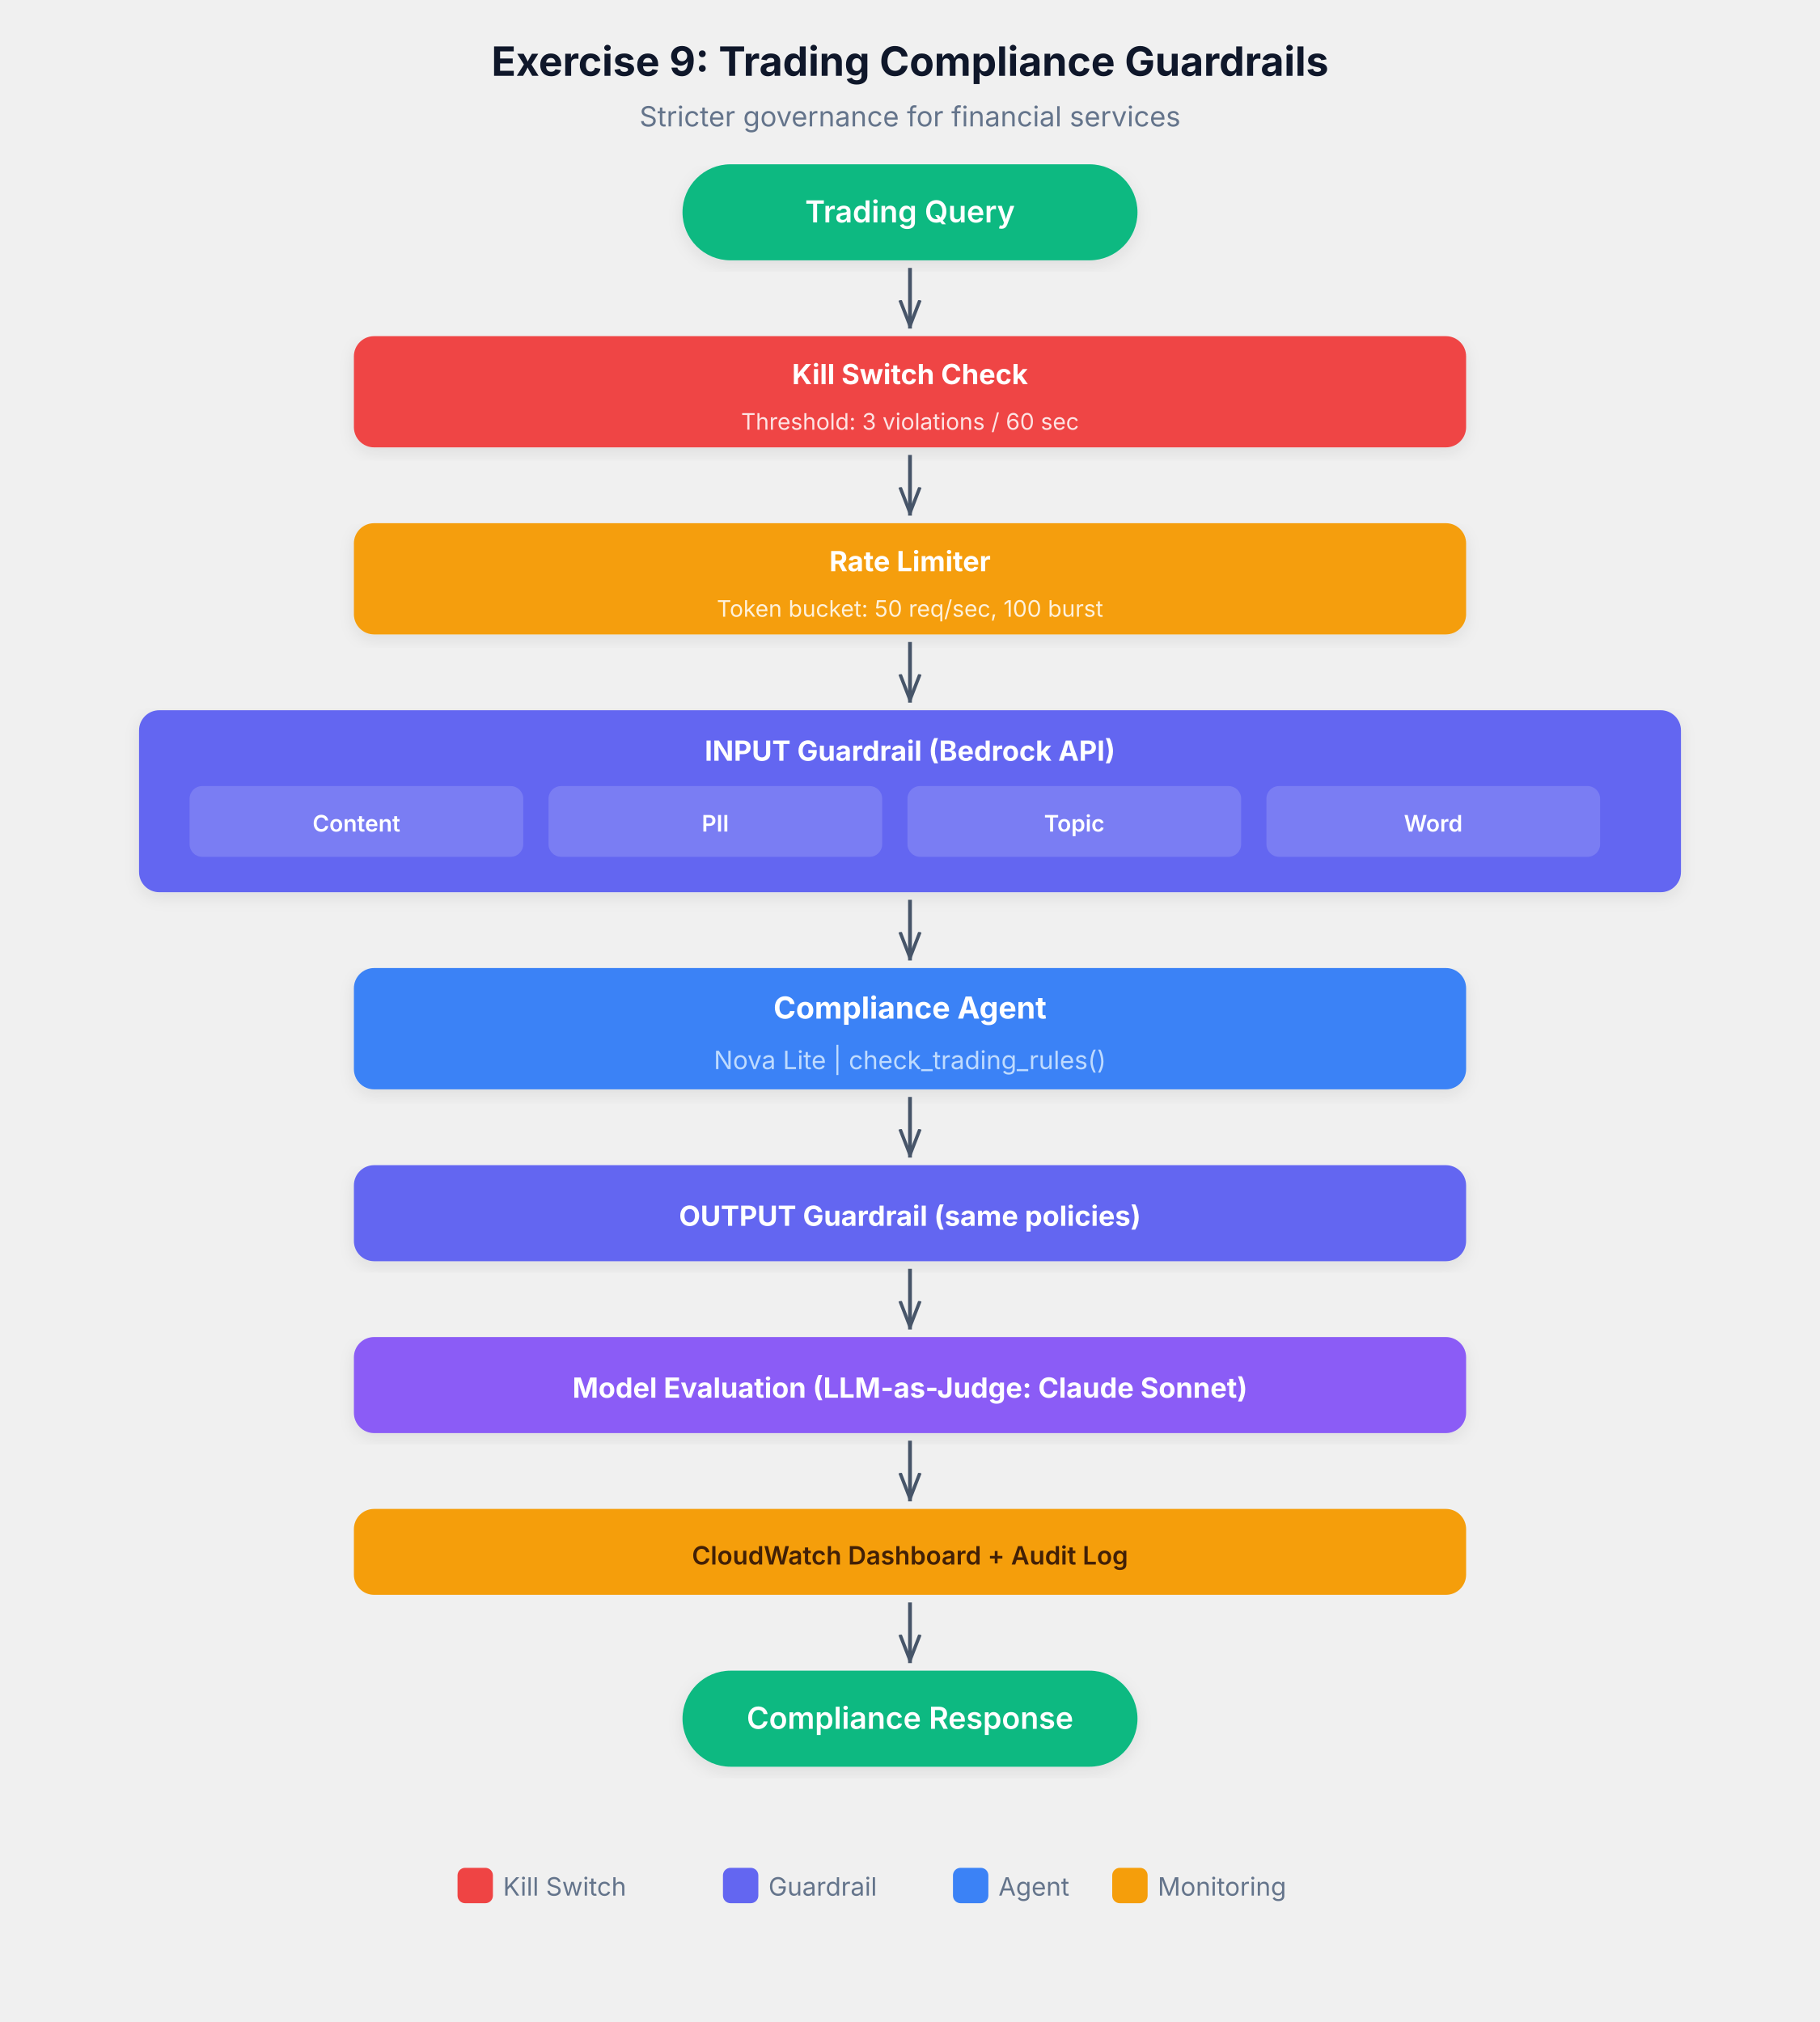
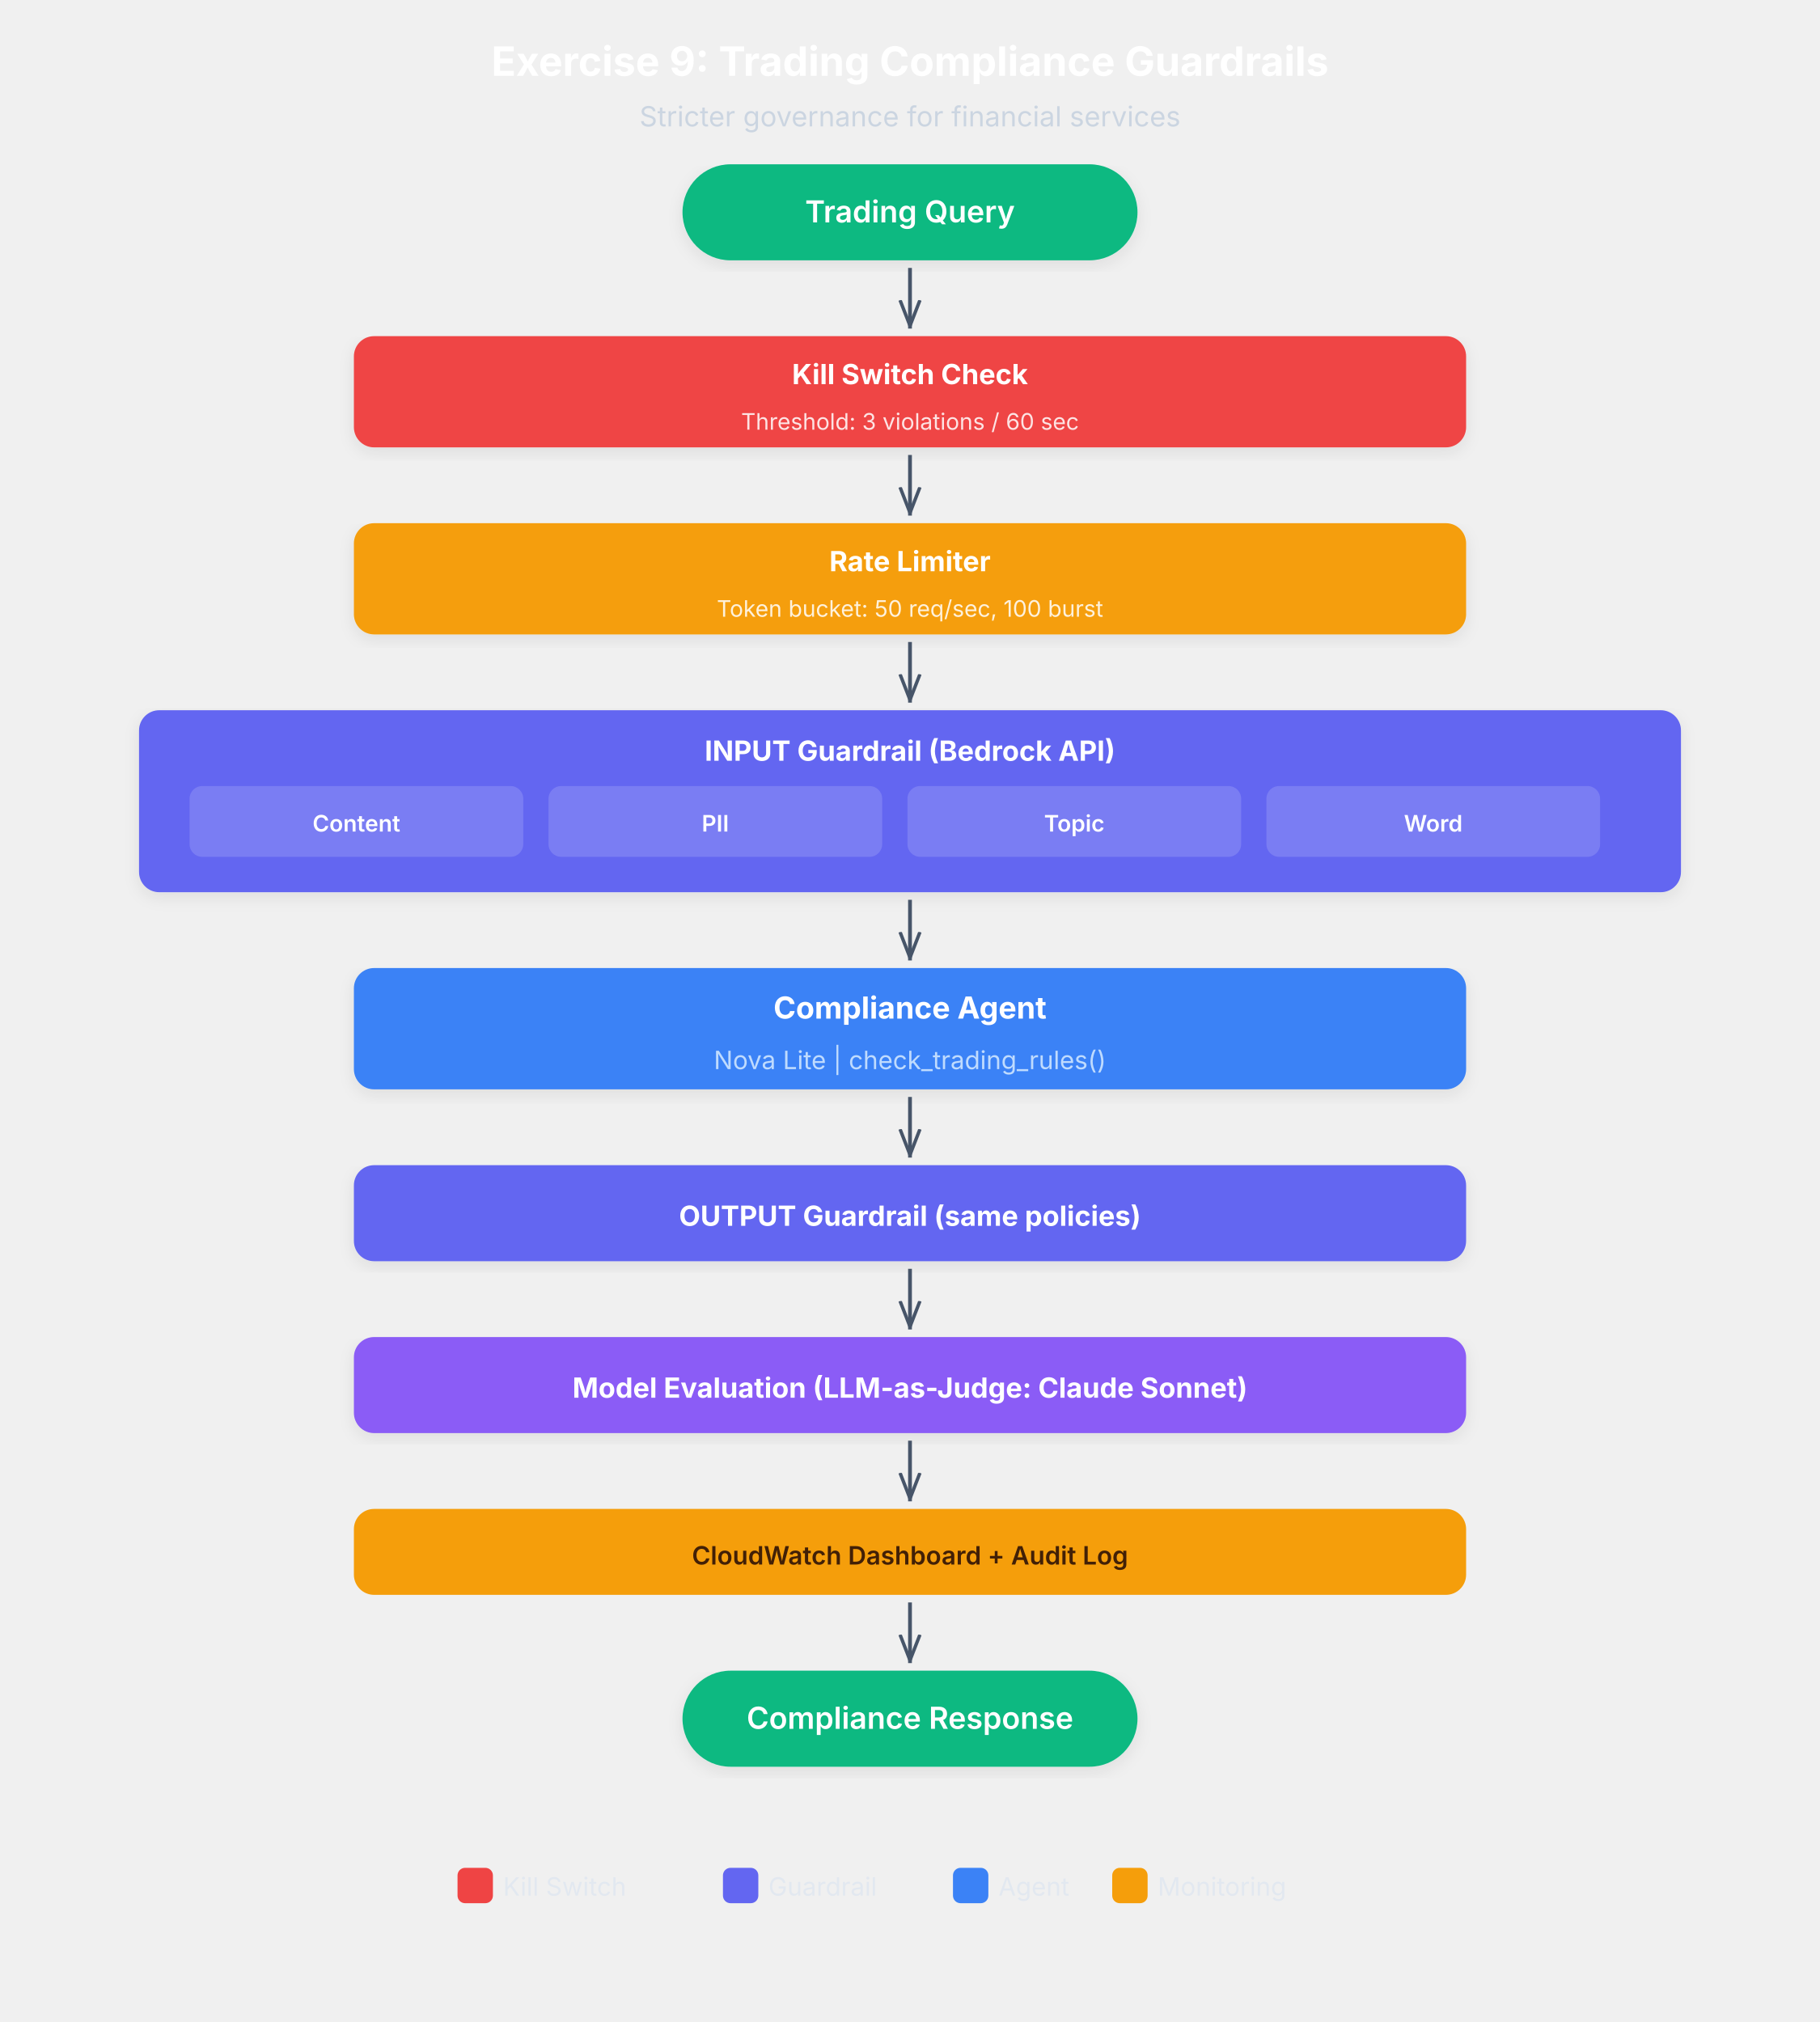
<svg xmlns="http://www.w3.org/2000/svg" viewBox="0 0 720 800" font-family="system-ui, -apple-system, &quot;Segoe UI&quot;, sans-serif">
  <defs>
    <filter id="sh" x="-4%" y="-4%" width="108%" height="116%">
      <feDropShadow dx="0" dy="2" stdDeviation="3" flood-opacity="0.08" />
    </filter>
    <marker id="a" viewBox="0 0 10 8" refX="10" refY="4" markerWidth="8" markerHeight="6" orient="auto">
      <path d="M0,0.5 L9,4 L0,7.5" fill="none" stroke="#475569" stroke-width="1.2" stroke-linejoin="round" />
    </marker>
    <marker id="ah" viewBox="0 0 10 8" refX="10" refY="4" markerWidth="8" markerHeight="6" orient="auto">
      <path d="M0,0.5 L9,4 L0,7.5" fill="none" stroke="#475569" stroke-width="1.2" stroke-linejoin="round" />
    </marker>
  </defs>
-   <text x="360" y="30" text-anchor="middle" font-size="16" font-weight="700" fill="#0f172a">Exercise 9: Trading Compliance Guardrails</text>
-   <text x="360" y="50" text-anchor="middle" font-size="11" fill="#64748b">Stricter governance for financial services</text>
+   <text x="360" y="30" text-anchor="middle" font-size="16" font-weight="700" fill="#ffffff">Exercise 9: Trading Compliance Guardrails</text>
+   <text x="360" y="50" text-anchor="middle" font-size="11" fill="#cbd5e1">Stricter governance for financial services</text>
  <rect x="270" y="65" width="180" height="38" rx="19" fill="#10b981" filter="url(#sh)" />
  <text x="360" y="88" text-anchor="middle" font-size="12" font-weight="600" fill="white">Trading Query</text>
  <rect x="140" y="133" width="440" height="44" rx="8" fill="#ef4444" filter="url(#sh)" />
  <text x="360" y="152" text-anchor="middle" font-size="11" font-weight="700" fill="white">Kill Switch Check</text>
  <text x="360" y="170" text-anchor="middle" font-size="9" fill="rgba(255,255,255,0.85)">Threshold: 3 violations / 60 sec</text>
  <rect x="140" y="207" width="440" height="44" rx="8" fill="#f59e0b" filter="url(#sh)" />
  <text x="360" y="226" text-anchor="middle" font-size="11" font-weight="700" fill="white">Rate Limiter</text>
  <text x="360" y="244" text-anchor="middle" font-size="9" fill="rgba(255,255,255,0.85)">Token bucket: 50 req/sec, 100 burst</text>
  <rect x="55" y="281" width="610" height="72" rx="8" fill="#6366f1" filter="url(#sh)" />
  <text x="360" y="301" text-anchor="middle" font-size="11" font-weight="700" fill="white">INPUT Guardrail (Bedrock API)</text>
  <rect x="75" y="311" width="132" height="28" rx="5" fill="rgba(255,255,255,0.15)" />
  <text x="141" y="329" text-anchor="middle" font-size="9" font-weight="600" fill="white">Content</text>
  <rect x="217" y="311" width="132" height="28" rx="5" fill="rgba(255,255,255,0.15)" />
  <text x="283" y="329" text-anchor="middle" font-size="9" font-weight="600" fill="white">PII</text>
  <rect x="359" y="311" width="132" height="28" rx="5" fill="rgba(255,255,255,0.15)" />
  <text x="425" y="329" text-anchor="middle" font-size="9" font-weight="600" fill="white">Topic</text>
  <rect x="501" y="311" width="132" height="28" rx="5" fill="rgba(255,255,255,0.15)" />
  <text x="567" y="329" text-anchor="middle" font-size="9" font-weight="600" fill="white">Word</text>
  <rect x="140" y="383" width="440" height="48" rx="8" fill="#3b82f6" filter="url(#sh)" />
  <text x="360" y="403" text-anchor="middle" font-size="12" font-weight="700" fill="white">Compliance Agent</text>
  <text x="360" y="423" text-anchor="middle" font-size="10" fill="#bfdbfe">Nova Lite | check_trading_rules()</text>
  <rect x="140" y="461" width="440" height="38" rx="8" fill="#6366f1" filter="url(#sh)" />
  <text x="360" y="485" text-anchor="middle" font-size="11" font-weight="700" fill="white">OUTPUT Guardrail (same policies)</text>
  <rect x="140" y="529" width="440" height="38" rx="8" fill="#8b5cf6" filter="url(#sh)" />
  <text x="360" y="553" text-anchor="middle" font-size="11" font-weight="700" fill="white">Model Evaluation (LLM-as-Judge: Claude Sonnet)</text>
  <rect x="140" y="597" width="440" height="34" rx="8" fill="#f59e0b" />
  <text x="360" y="619" text-anchor="middle" font-size="10" font-weight="600" fill="#422006">CloudWatch Dashboard + Audit Log</text>
  <rect x="270" y="661" width="180" height="38" rx="19" fill="#10b981" filter="url(#sh)" />
  <text x="360" y="684" text-anchor="middle" font-size="12" font-weight="600" fill="white">Compliance Response</text>
  <rect x="181" y="739" width="14" height="14" rx="3" fill="#ef4444" />
-   <text x="199" y="750" font-size="10" fill="#64748b">Kill Switch</text>
+   <text x="199" y="750" font-size="10" fill="#e2e8f0">Kill Switch</text>
  <rect x="286" y="739" width="14" height="14" rx="3" fill="#6366f1" />
-   <text x="304" y="750" font-size="10" fill="#64748b">Guardrail</text>
+   <text x="304" y="750" font-size="10" fill="#e2e8f0">Guardrail</text>
  <rect x="377" y="739" width="14" height="14" rx="3" fill="#3b82f6" />
-   <text x="395" y="750" font-size="10" fill="#64748b">Agent</text>
+   <text x="395" y="750" font-size="10" fill="#e2e8f0">Agent</text>
  <rect x="440" y="739" width="14" height="14" rx="3" fill="#f59e0b" />
-   <text x="458" y="750" font-size="10" fill="#64748b">Monitoring</text>
+   <text x="458" y="750" font-size="10" fill="#e2e8f0">Monitoring</text>
  <g id="arrows">
    <line x1="360" y1="106" x2="360" y2="130" stroke="#475569" stroke-width="1.5" marker-end="url(#a)" />
    <line x1="360" y1="180" x2="360" y2="204" stroke="#475569" stroke-width="1.5" marker-end="url(#a)" />
    <line x1="360" y1="254" x2="360" y2="278" stroke="#475569" stroke-width="1.5" marker-end="url(#a)" />
    <line x1="360" y1="356" x2="360" y2="380" stroke="#475569" stroke-width="1.5" marker-end="url(#a)" />
    <line x1="360" y1="434" x2="360" y2="458" stroke="#475569" stroke-width="1.5" marker-end="url(#a)" />
    <line x1="360" y1="502" x2="360" y2="526" stroke="#475569" stroke-width="1.5" marker-end="url(#a)" />
    <line x1="360" y1="570" x2="360" y2="594" stroke="#475569" stroke-width="1.5" marker-end="url(#a)" />
    <line x1="360" y1="634" x2="360" y2="658" stroke="#475569" stroke-width="1.5" marker-end="url(#a)" />
  </g>
</svg>
